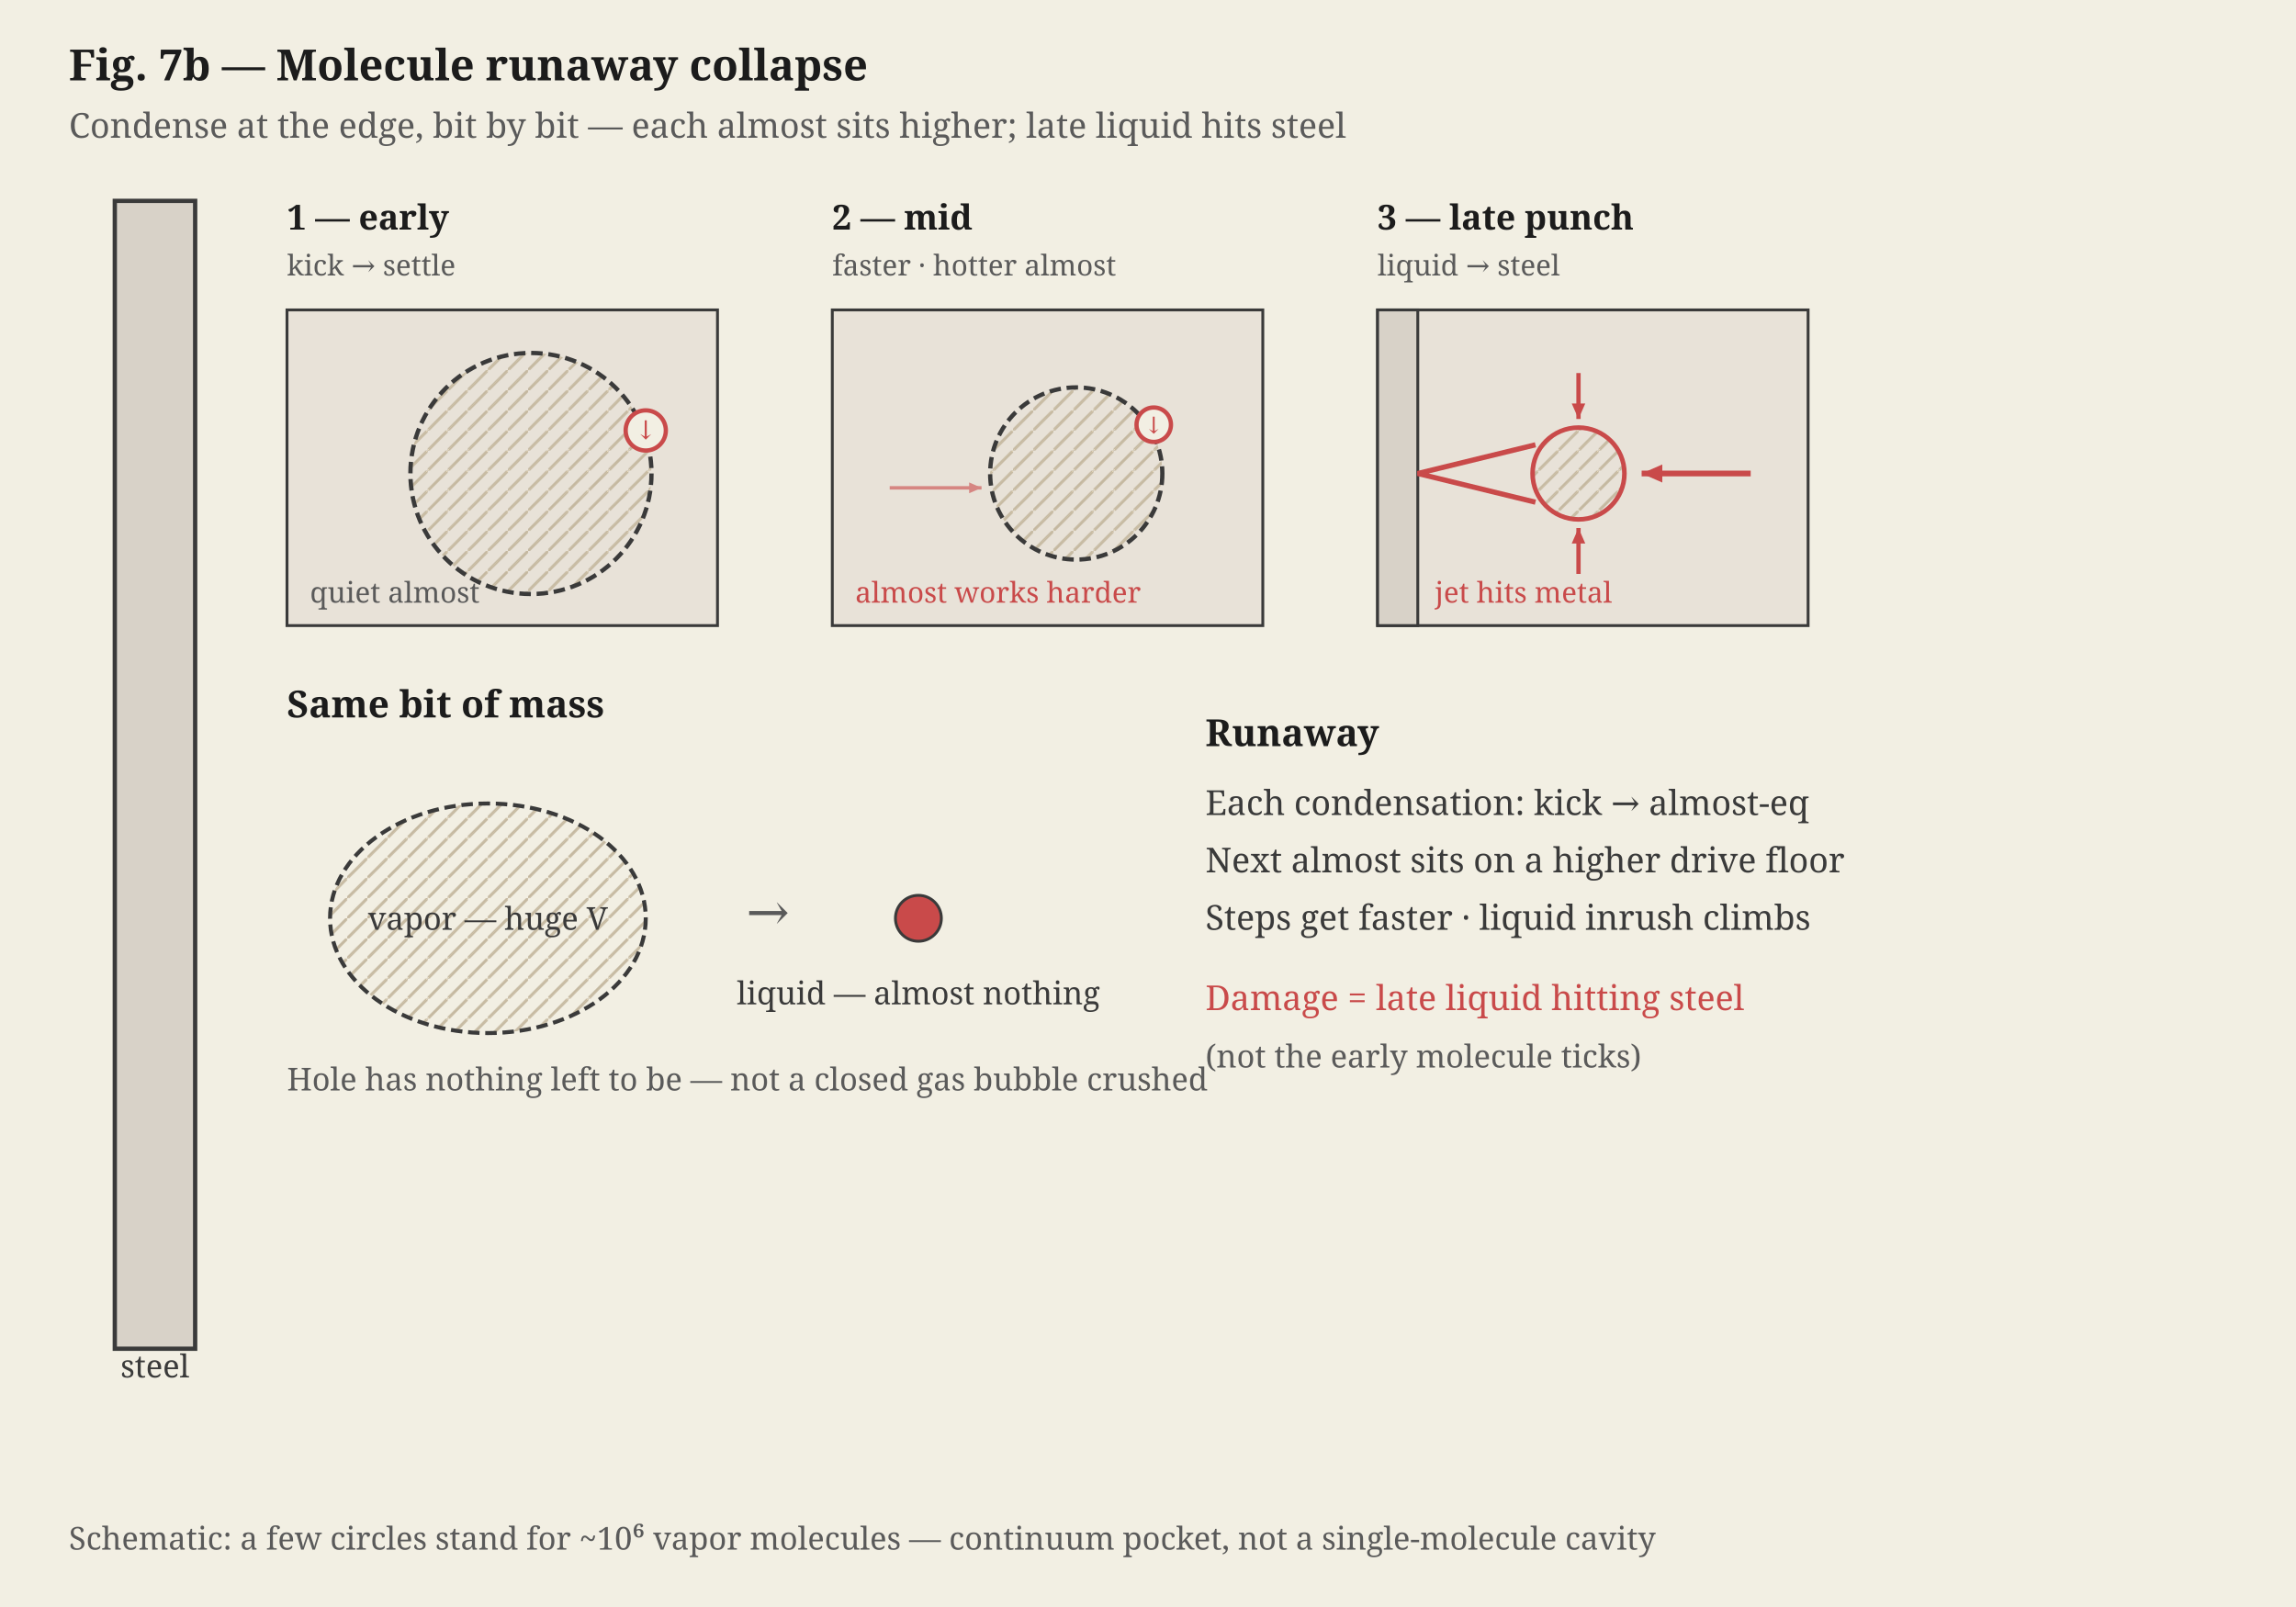
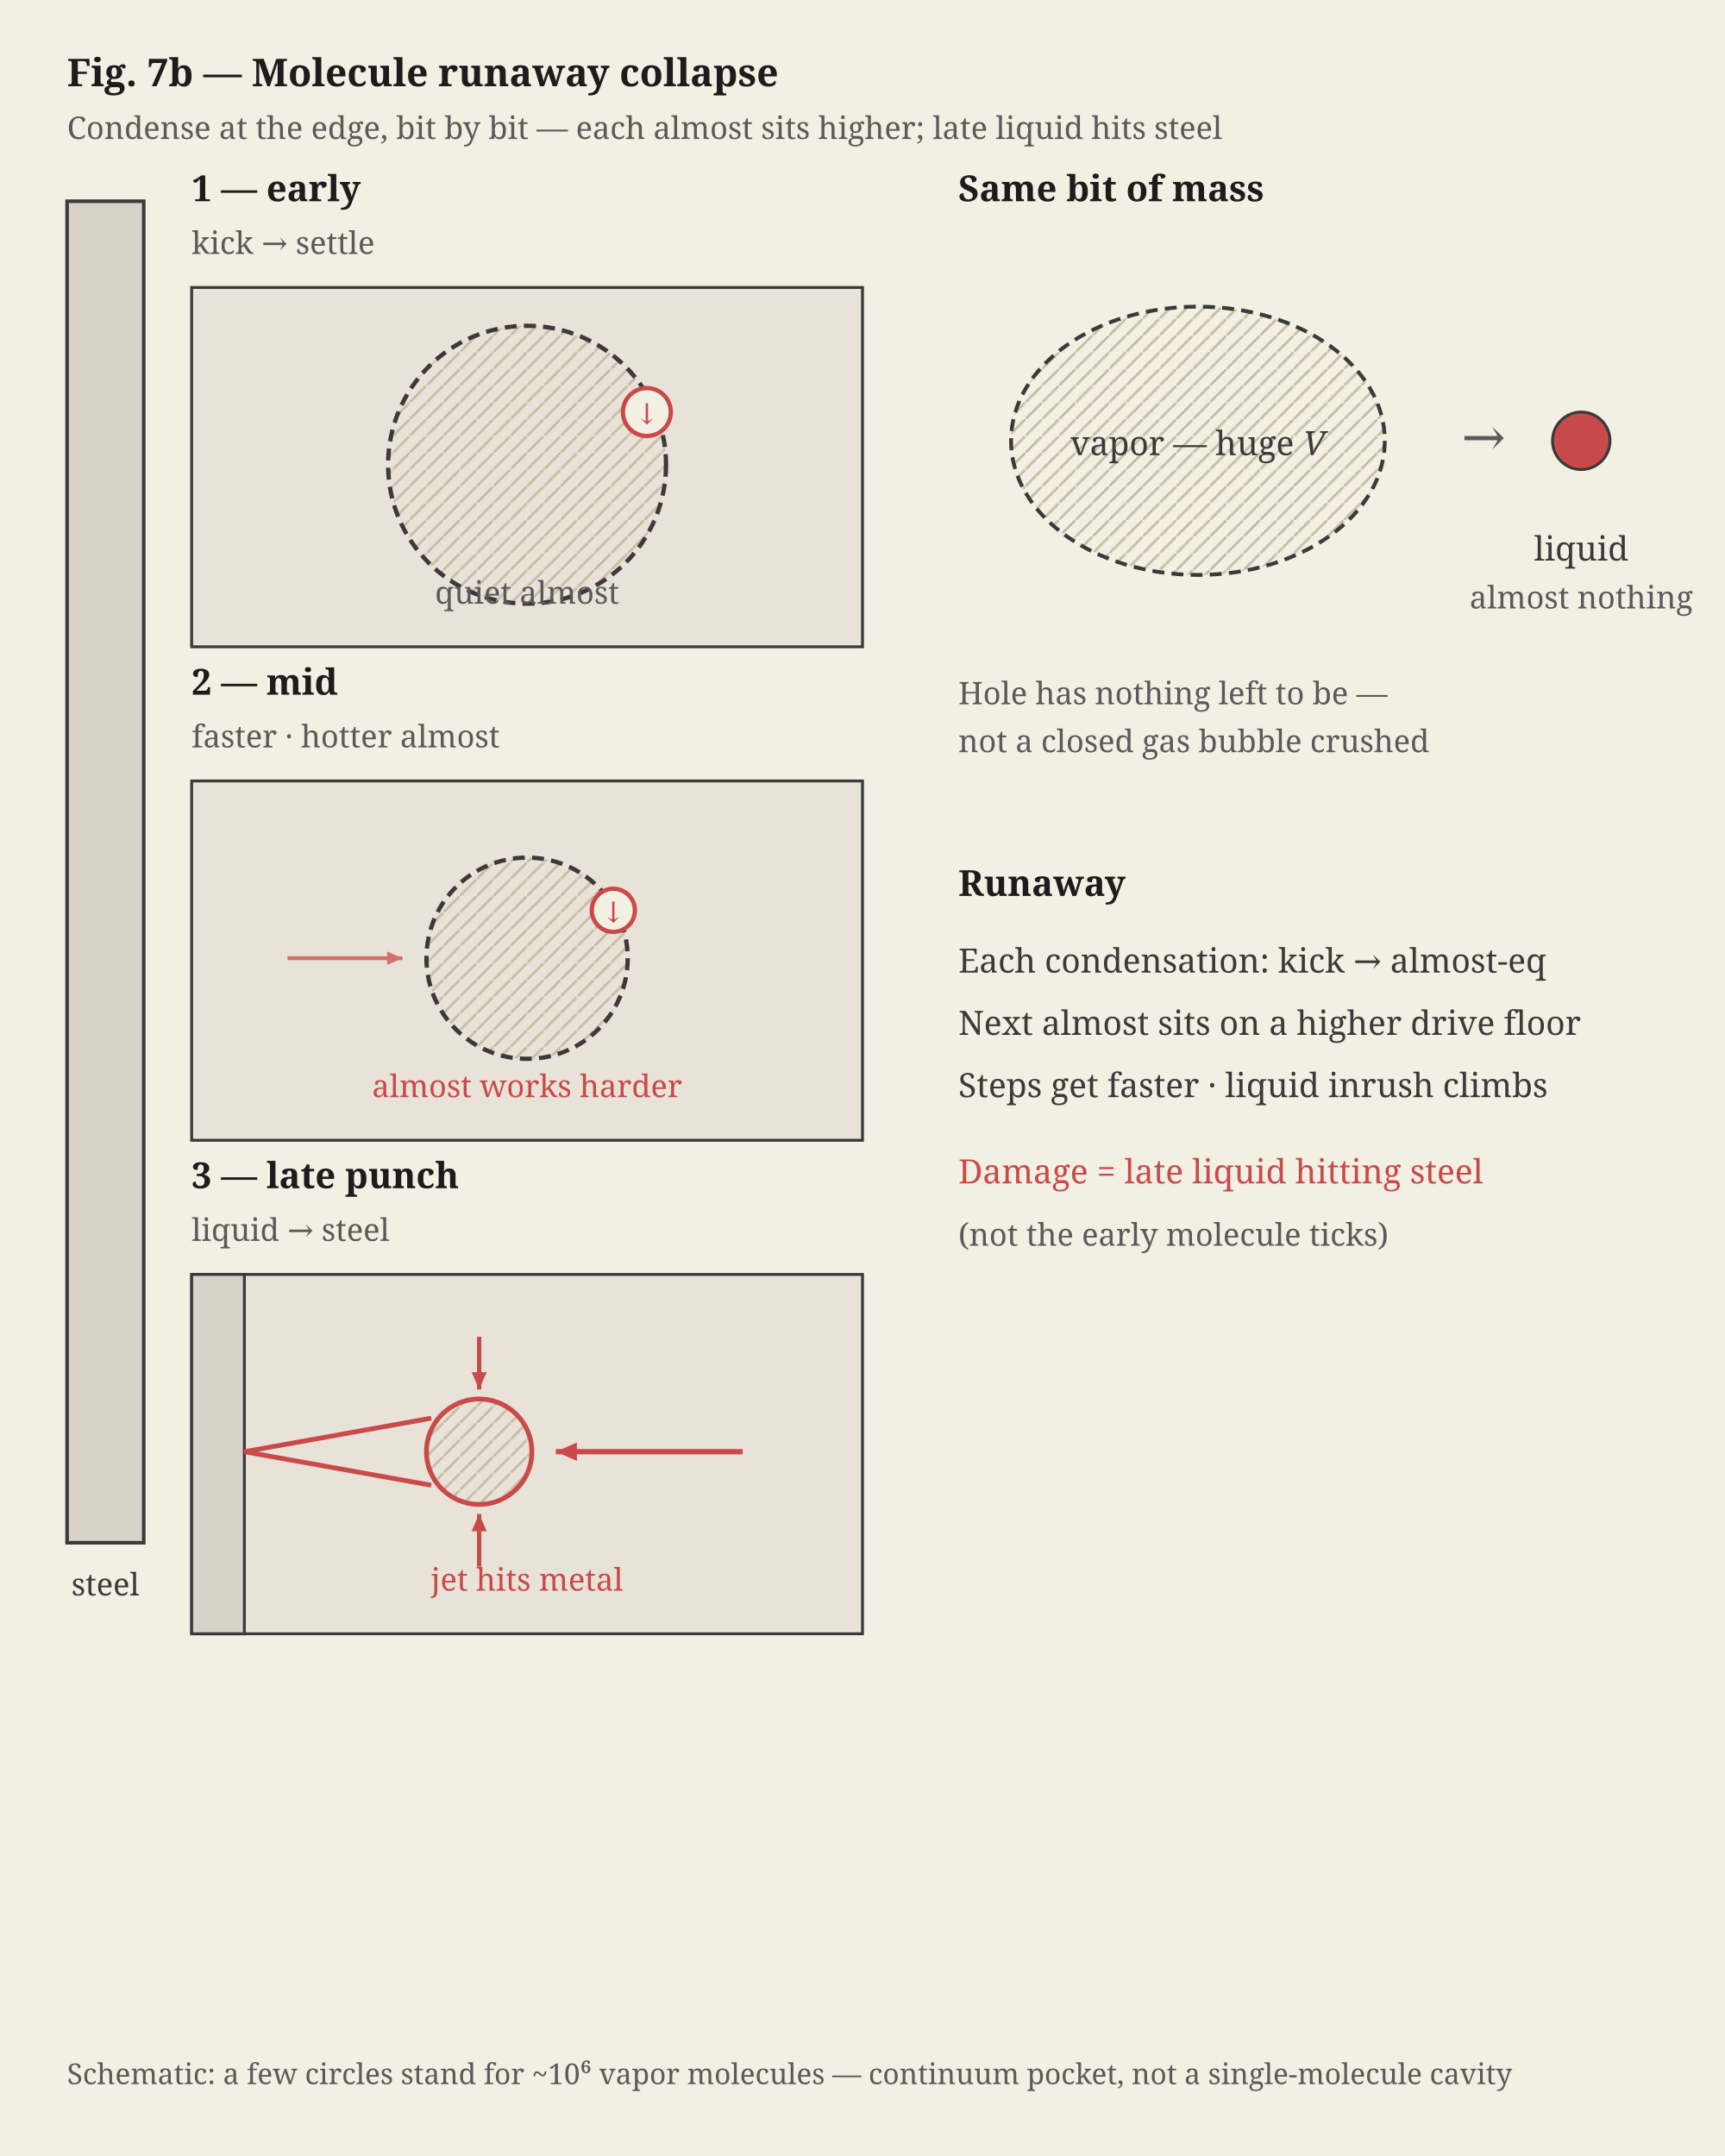
- <svg xmlns="http://www.w3.org/2000/svg" viewBox="0 0 800 560" width="100%" height="100%">
+ <svg xmlns="http://www.w3.org/2000/svg" viewBox="0 0 720 900" width="100%" height="100%">
  <defs>
-     <marker id="arr" viewBox="0 0 10 10" refX="8" refY="5" markerWidth="4.5" markerHeight="4.5" orient="auto-start-reverse">
+     <marker id="arr" viewBox="0 0 10 10" refX="8" refY="5" markerWidth="5" markerHeight="5" orient="auto-start-reverse">
      <path d="M 0 1.5 L 8 5 L 0 8.5 z" fill="#c94a4a" />
    </marker>
    <pattern id="vap" patternUnits="userSpaceOnUse" width="7" height="7">
      <path d="M0,7 L7,0" stroke="#c4b8a0" stroke-width="1" />
    </pattern>
  </defs>
  <rect width="100%" height="100%" fill="#f2efe3" />
-   <text x="24" y="28" font-family="Georgia, serif" font-size="15" font-weight="bold" fill="#1c1c1c">Fig. 7b — Molecule runaway collapse</text>
-   <text x="24" y="48" font-family="Georgia, serif" font-size="12" fill="#5a5a5a">Condense at the edge, bit by bit — each almost sits higher; late liquid hits steel</text>
-   <rect x="40" y="70" width="28" height="400" fill="#d8d2c8" stroke="#3a3a3a" stroke-width="1.5" />
-   <text x="54" y="480" font-family="Georgia, serif" font-size="11" fill="#3a3a3a" text-anchor="middle">steel</text>
-   <g transform="translate(100, 80)">
-     <text x="0" y="0" font-family="Georgia, serif" font-size="12" font-weight="bold" fill="#1c1c1c">1 — early</text>
-     <text x="0" y="16" font-family="Georgia, serif" font-size="10" fill="#5a5a5a">kick → settle</text>
-     <rect x="0" y="28" width="150" height="110" fill="#e8e2d8" stroke="#3a3a3a" stroke-width="1" />
-     <circle cx="85" cy="85" r="42" fill="url(#vap)" stroke="#3a3a3a" stroke-width="1.5" stroke-dasharray="4,2" />
-     <circle cx="125" cy="70" r="7" fill="#f2efe3" stroke="#c94a4a" stroke-width="1.5" />
-     <text x="125" y="73" font-family="Georgia, serif" font-size="9" fill="#c94a4a" text-anchor="middle">↓</text>
-     <text x="8" y="130" font-family="Georgia, serif" font-size="10" fill="#5a5a5a">quiet almost</text>
+   <text x="28" y="36" font-family="Georgia, serif" font-size="16" font-weight="bold" fill="#1c1c1c">Fig. 7b — Molecule runaway collapse</text>
+   <text x="28" y="58" font-family="Georgia, serif" font-size="13" fill="#5a5a5a">Condense at the edge, bit by bit — each almost sits higher; late liquid hits steel</text>
+   <rect x="28" y="84" width="32" height="560" fill="#d8d2c8" stroke="#3a3a3a" stroke-width="1.5" />
+   <text x="44" y="666" font-family="Georgia, serif" font-size="13" fill="#3a3a3a" text-anchor="middle">steel</text>
+   <g transform="translate(80, 84)">
+     <text x="0" y="0" font-family="Georgia, serif" font-size="15" font-weight="bold" fill="#1c1c1c">1 — early</text>
+     <text x="0" y="22" font-family="Georgia, serif" font-size="13" fill="#5a5a5a">kick → settle</text>
+     <rect x="0" y="36" width="280" height="150" fill="#e8e2d8" stroke="#3a3a3a" stroke-width="1.2" />
+     <circle cx="140" cy="110" r="58" fill="url(#vap)" stroke="#3a3a3a" stroke-width="1.8" stroke-dasharray="5,3" />
+     <circle cx="190" cy="88" r="10" fill="#f2efe3" stroke="#c94a4a" stroke-width="1.8" />
+     <text x="190" y="93" font-family="Georgia, serif" font-size="12" fill="#c94a4a" text-anchor="middle">↓</text>
+     <text x="140" y="168" font-family="Georgia, serif" font-size="13" fill="#5a5a5a" text-anchor="middle">quiet almost</text>
  </g>
-   <g transform="translate(290, 80)">
-     <text x="0" y="0" font-family="Georgia, serif" font-size="12" font-weight="bold" fill="#1c1c1c">2 — mid</text>
-     <text x="0" y="16" font-family="Georgia, serif" font-size="10" fill="#5a5a5a">faster · hotter almost</text>
-     <rect x="0" y="28" width="150" height="110" fill="#e8e2d8" stroke="#3a3a3a" stroke-width="1" />
-     <circle cx="85" cy="85" r="30" fill="url(#vap)" stroke="#3a3a3a" stroke-width="1.5" stroke-dasharray="4,2" />
-     <circle cx="112" cy="68" r="6" fill="#f2efe3" stroke="#c94a4a" stroke-width="1.5" />
-     <text x="112" y="71" font-family="Georgia, serif" font-size="8" fill="#c94a4a" text-anchor="middle">↓</text>
-     <line x1="20" y1="90" x2="52" y2="90" stroke="#c94a4a" stroke-width="1.2" marker-end="url(#arr)" opacity="0.6" />
-     <text x="8" y="130" font-family="Georgia, serif" font-size="10" fill="#c94a4a">almost works harder</text>
+   <g transform="translate(80, 290)">
+     <text x="0" y="0" font-family="Georgia, serif" font-size="15" font-weight="bold" fill="#1c1c1c">2 — mid</text>
+     <text x="0" y="22" font-family="Georgia, serif" font-size="13" fill="#5a5a5a">faster · hotter almost</text>
+     <rect x="0" y="36" width="280" height="150" fill="#e8e2d8" stroke="#3a3a3a" stroke-width="1.2" />
+     <circle cx="140" cy="110" r="42" fill="url(#vap)" stroke="#3a3a3a" stroke-width="1.8" stroke-dasharray="5,3" />
+     <circle cx="176" cy="90" r="9" fill="#f2efe3" stroke="#c94a4a" stroke-width="1.8" />
+     <text x="176" y="95" font-family="Georgia, serif" font-size="12" fill="#c94a4a" text-anchor="middle">↓</text>
+     <line x1="40" y1="110" x2="88" y2="110" stroke="#c94a4a" stroke-width="1.6" marker-end="url(#arr)" opacity="0.75" />
+     <text x="140" y="168" font-family="Georgia, serif" font-size="13" fill="#c94a4a" text-anchor="middle">almost works harder</text>
  </g>
-   <g transform="translate(480, 80)">
-     <text x="0" y="0" font-family="Georgia, serif" font-size="12" font-weight="bold" fill="#1c1c1c">3 — late punch</text>
-     <text x="0" y="16" font-family="Georgia, serif" font-size="10" fill="#5a5a5a">liquid → steel</text>
-     <rect x="0" y="28" width="150" height="110" fill="#e8e2d8" stroke="#3a3a3a" stroke-width="1" />
-     <rect x="0" y="28" width="14" height="110" fill="#d8d2c8" stroke="#3a3a3a" stroke-width="1" />
-     <circle cx="70" cy="85" r="16" fill="url(#vap)" stroke="#c94a4a" stroke-width="1.6" />
-     <line x1="130" y1="85" x2="92" y2="85" stroke="#c94a4a" stroke-width="2" marker-end="url(#arr)" />
-     <line x1="70" y1="50" x2="70" y2="66" stroke="#c94a4a" stroke-width="1.5" marker-end="url(#arr)" />
-     <line x1="70" y1="120" x2="70" y2="104" stroke="#c94a4a" stroke-width="1.5" marker-end="url(#arr)" />
-     <path d="M 55 75 L 14 85 L 55 95" fill="none" stroke="#c94a4a" stroke-width="1.8" />
-     <text x="20" y="130" font-family="Georgia, serif" font-size="10" fill="#c94a4a">jet hits metal</text>
+   <g transform="translate(80, 496)">
+     <text x="0" y="0" font-family="Georgia, serif" font-size="15" font-weight="bold" fill="#1c1c1c">3 — late punch</text>
+     <text x="0" y="22" font-family="Georgia, serif" font-size="13" fill="#5a5a5a">liquid → steel</text>
+     <rect x="0" y="36" width="280" height="150" fill="#e8e2d8" stroke="#3a3a3a" stroke-width="1.2" />
+     <rect x="0" y="36" width="22" height="150" fill="#d8d2c8" stroke="#3a3a3a" stroke-width="1.2" />
+     <circle cx="120" cy="110" r="22" fill="url(#vap)" stroke="#c94a4a" stroke-width="2" />
+     <line x1="230" y1="110" x2="152" y2="110" stroke="#c94a4a" stroke-width="2.2" marker-end="url(#arr)" />
+     <line x1="120" y1="62" x2="120" y2="84" stroke="#c94a4a" stroke-width="1.8" marker-end="url(#arr)" />
+     <line x1="120" y1="158" x2="120" y2="136" stroke="#c94a4a" stroke-width="1.8" marker-end="url(#arr)" />
+     <path d="M 100 96 L 22 110 L 100 124" fill="none" stroke="#c94a4a" stroke-width="2" />
+     <text x="140" y="168" font-family="Georgia, serif" font-size="13" fill="#c94a4a" text-anchor="middle">jet hits metal</text>
  </g>
-   <g transform="translate(100, 250)">
-     <text x="0" y="0" font-family="Georgia, serif" font-size="13" font-weight="bold" fill="#1c1c1c">Same bit of mass</text>
-     <ellipse cx="70" cy="70" rx="55" ry="40" fill="url(#vap)" stroke="#3a3a3a" stroke-width="1.4" stroke-dasharray="4,2" />
-     <text x="70" y="74" font-family="Georgia, serif" font-size="11" fill="#3a3a3a" text-anchor="middle">vapor — huge V</text>
-     <text x="160" y="74" font-family="Georgia, serif" font-size="18" fill="#5a5a5a">→</text>
-     <circle cx="220" cy="70" r="8" fill="#c94a4a" stroke="#3a3a3a" stroke-width="1" />
-     <text x="220" y="100" font-family="Georgia, serif" font-size="11" fill="#3a3a3a" text-anchor="middle">liquid — almost nothing</text>
-     <text x="0" y="130" font-family="Georgia, serif" font-size="11" fill="#5a5a5a">Hole has nothing left to be — not a closed gas bubble crushed</text>
+   <g transform="translate(400, 84)">
+     <text x="0" y="0" font-family="Georgia, serif" font-size="15" font-weight="bold" fill="#1c1c1c">Same bit of mass</text>
+     <ellipse cx="100" cy="100" rx="78" ry="56" fill="url(#vap)" stroke="#3a3a3a" stroke-width="1.6" stroke-dasharray="5,3" />
+     <text x="100" y="106" font-family="Georgia, serif" font-size="14" fill="#3a3a3a" text-anchor="middle">vapor — huge <tspan font-style="italic">V</tspan>
+     </text>
+     <text x="210" y="106" font-family="Georgia, serif" font-size="22" fill="#5a5a5a">→</text>
+     <circle cx="260" cy="100" r="12" fill="#c94a4a" stroke="#3a3a3a" stroke-width="1.2" />
+     <text x="260" y="150" font-family="Georgia, serif" font-size="14" fill="#3a3a3a" text-anchor="middle">liquid</text>
+     <text x="260" y="170" font-family="Georgia, serif" font-size="13" fill="#5a5a5a" text-anchor="middle">almost nothing</text>
+     <text x="0" y="210" font-family="Georgia, serif" font-size="13" fill="#5a5a5a">Hole has nothing left to be —</text>
+     <text x="0" y="230" font-family="Georgia, serif" font-size="13" fill="#5a5a5a">not a closed gas bubble crushed</text>
+     <text x="0" y="290" font-family="Georgia, serif" font-size="15" font-weight="bold" fill="#1c1c1c">Runaway</text>
+     <text x="0" y="322" font-family="Georgia, serif" font-size="14" fill="#3a3a3a">Each condensation: kick → almost-eq</text>
+     <text x="0" y="348" font-family="Georgia, serif" font-size="14" fill="#3a3a3a">Next almost sits on a higher drive floor</text>
+     <text x="0" y="374" font-family="Georgia, serif" font-size="14" fill="#3a3a3a">Steps get faster · liquid inrush climbs</text>
+     <text x="0" y="410" font-family="Georgia, serif" font-size="14" fill="#c94a4a">Damage = late liquid hitting steel</text>
+     <text x="0" y="436" font-family="Georgia, serif" font-size="13" fill="#5a5a5a">(not the early molecule ticks)</text>
  </g>
-   <g transform="translate(420, 260)">
-     <text x="0" y="0" font-family="Georgia, serif" font-size="13" font-weight="bold" fill="#1c1c1c">Runaway</text>
-     <text x="0" y="24" font-family="Georgia, serif" font-size="12" fill="#3a3a3a">Each condensation: kick → almost-eq</text>
-     <text x="0" y="44" font-family="Georgia, serif" font-size="12" fill="#3a3a3a">Next almost sits on a higher drive floor</text>
-     <text x="0" y="64" font-family="Georgia, serif" font-size="12" fill="#3a3a3a">Steps get faster · liquid inrush climbs</text>
-     <text x="0" y="92" font-family="Georgia, serif" font-size="12" fill="#c94a4a">Damage = late liquid hitting steel</text>
-     <text x="0" y="112" font-family="Georgia, serif" font-size="11" fill="#5a5a5a">(not the early molecule ticks)</text>
-   </g>
-   <text x="24" y="540" font-family="Georgia, serif" font-size="11" fill="#5a5a5a">Schematic: a few circles stand for ~10⁶ vapor molecules — continuum pocket, not a single-molecule cavity</text>
+   <text x="28" y="870" font-family="Georgia, serif" font-size="12" fill="#5a5a5a">Schematic: a few circles stand for ~10⁶ vapor molecules — continuum pocket, not a single-molecule cavity</text>
</svg>
